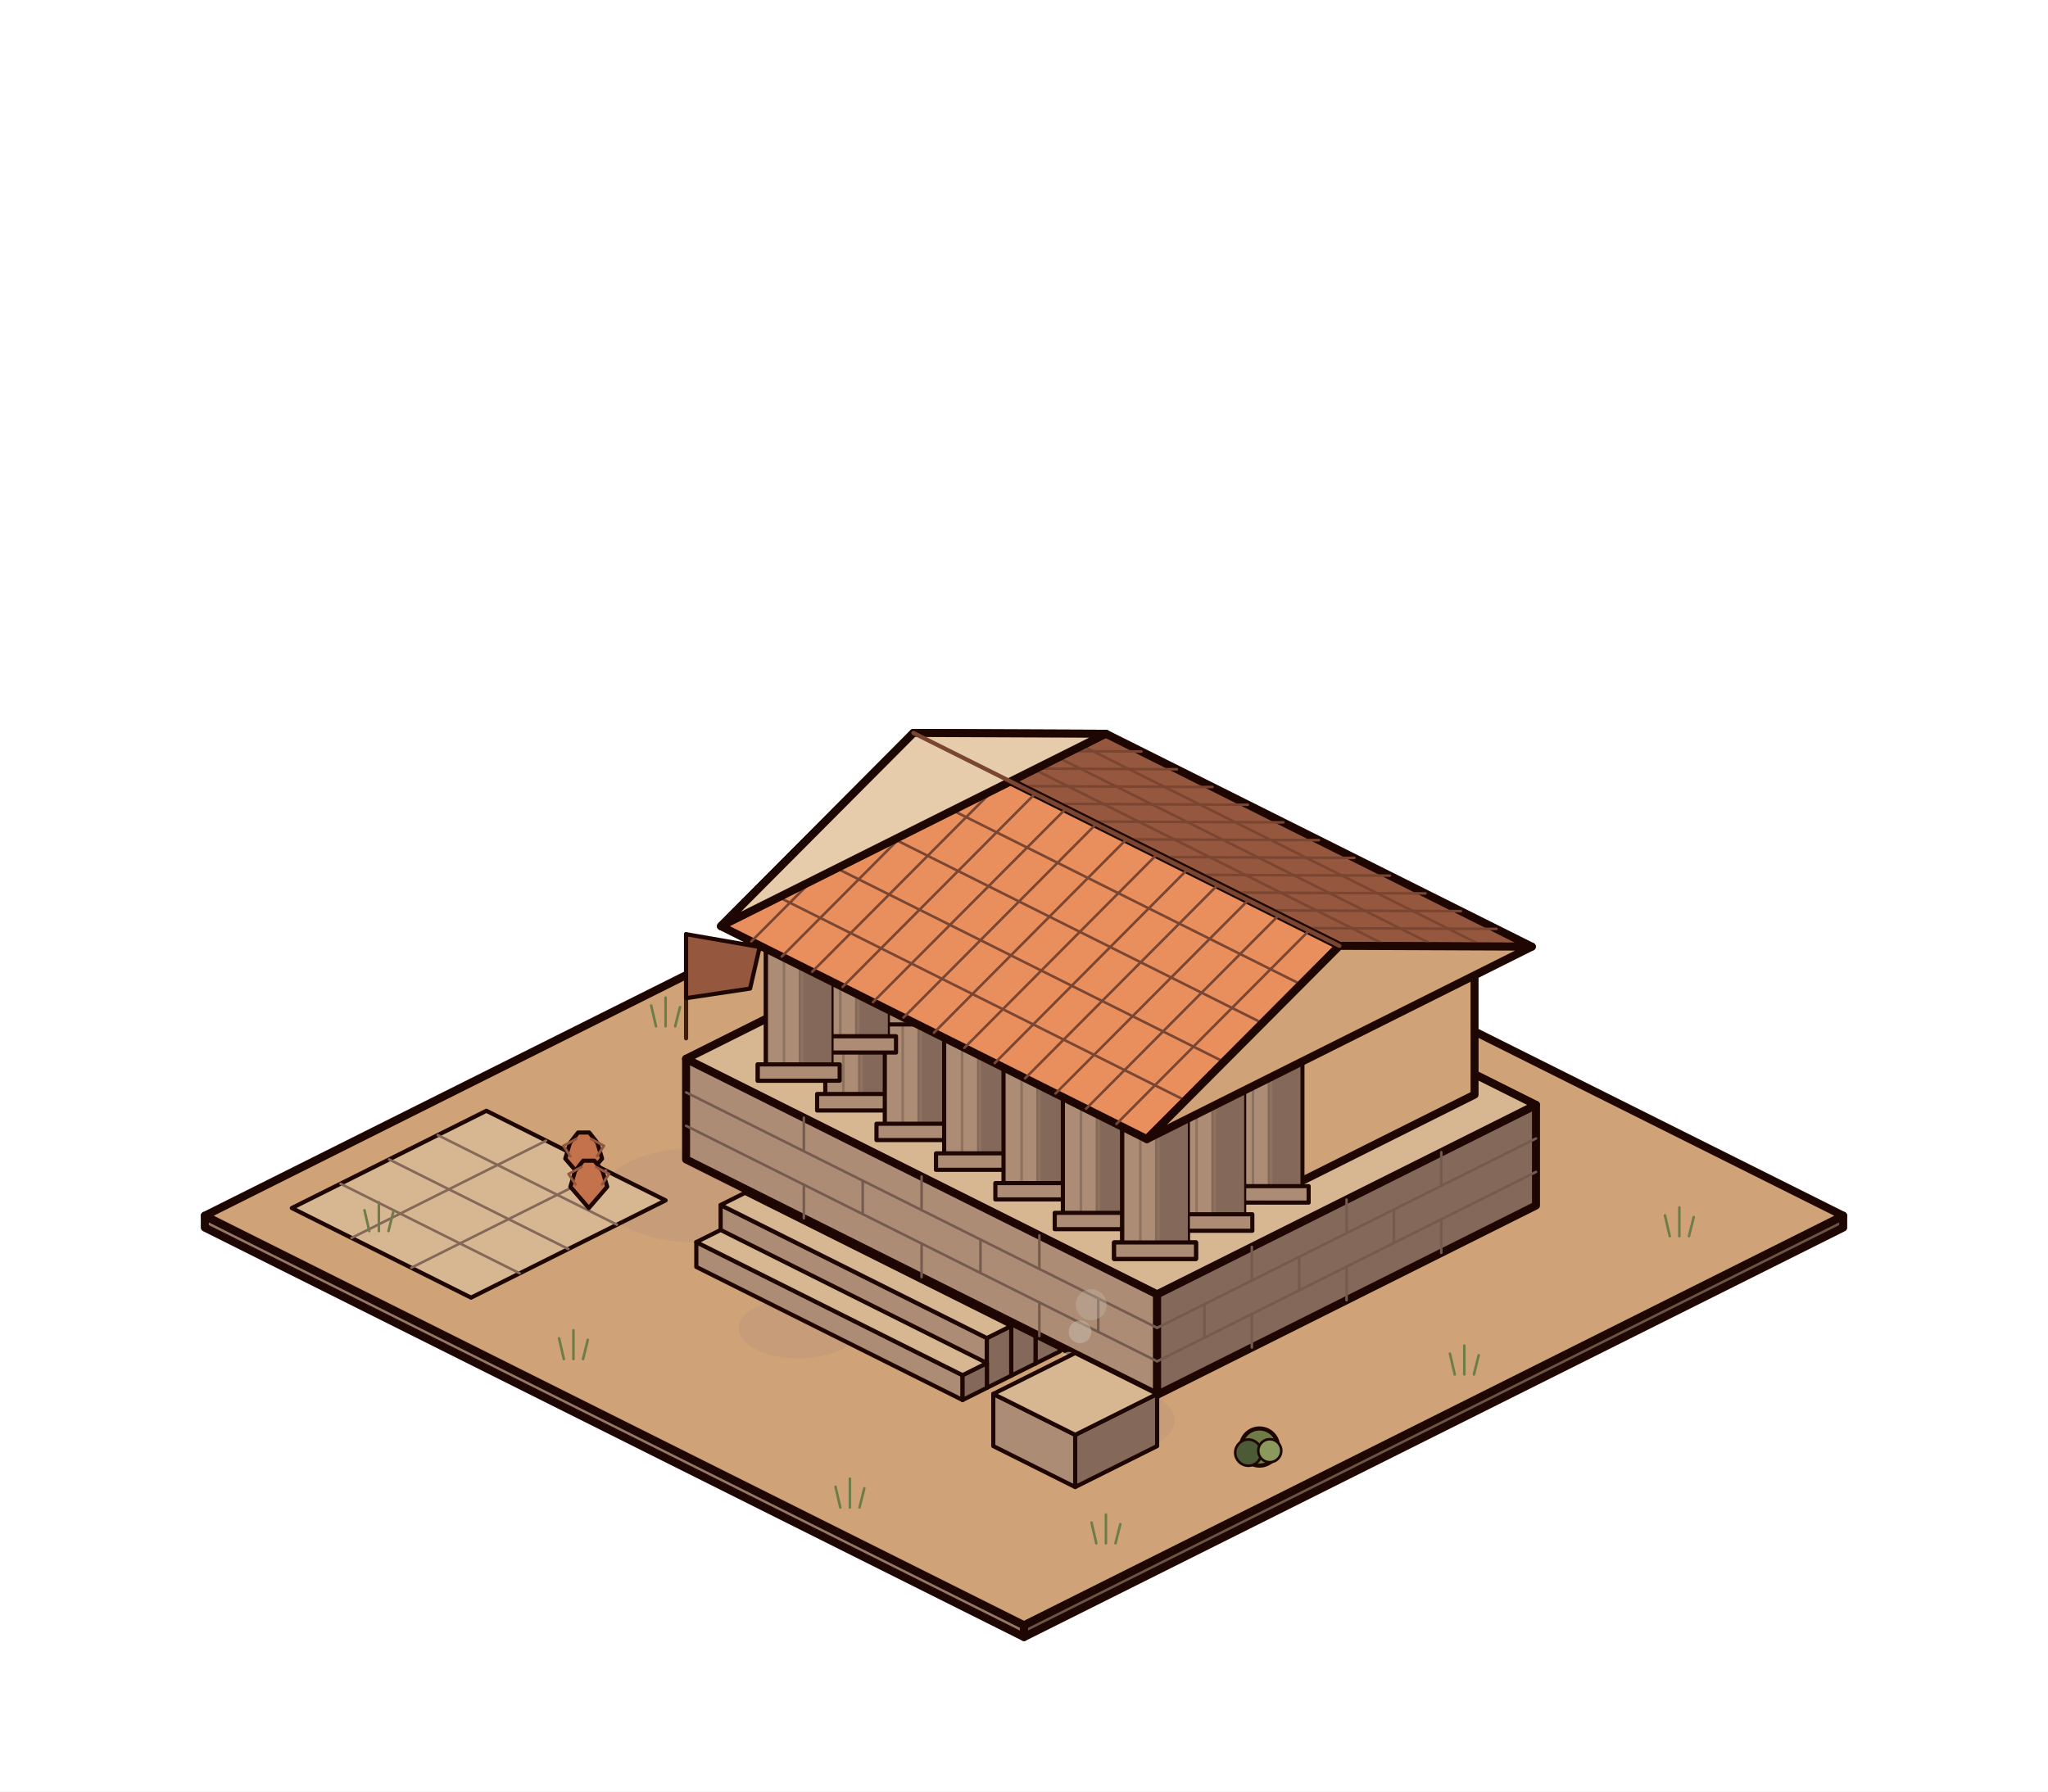
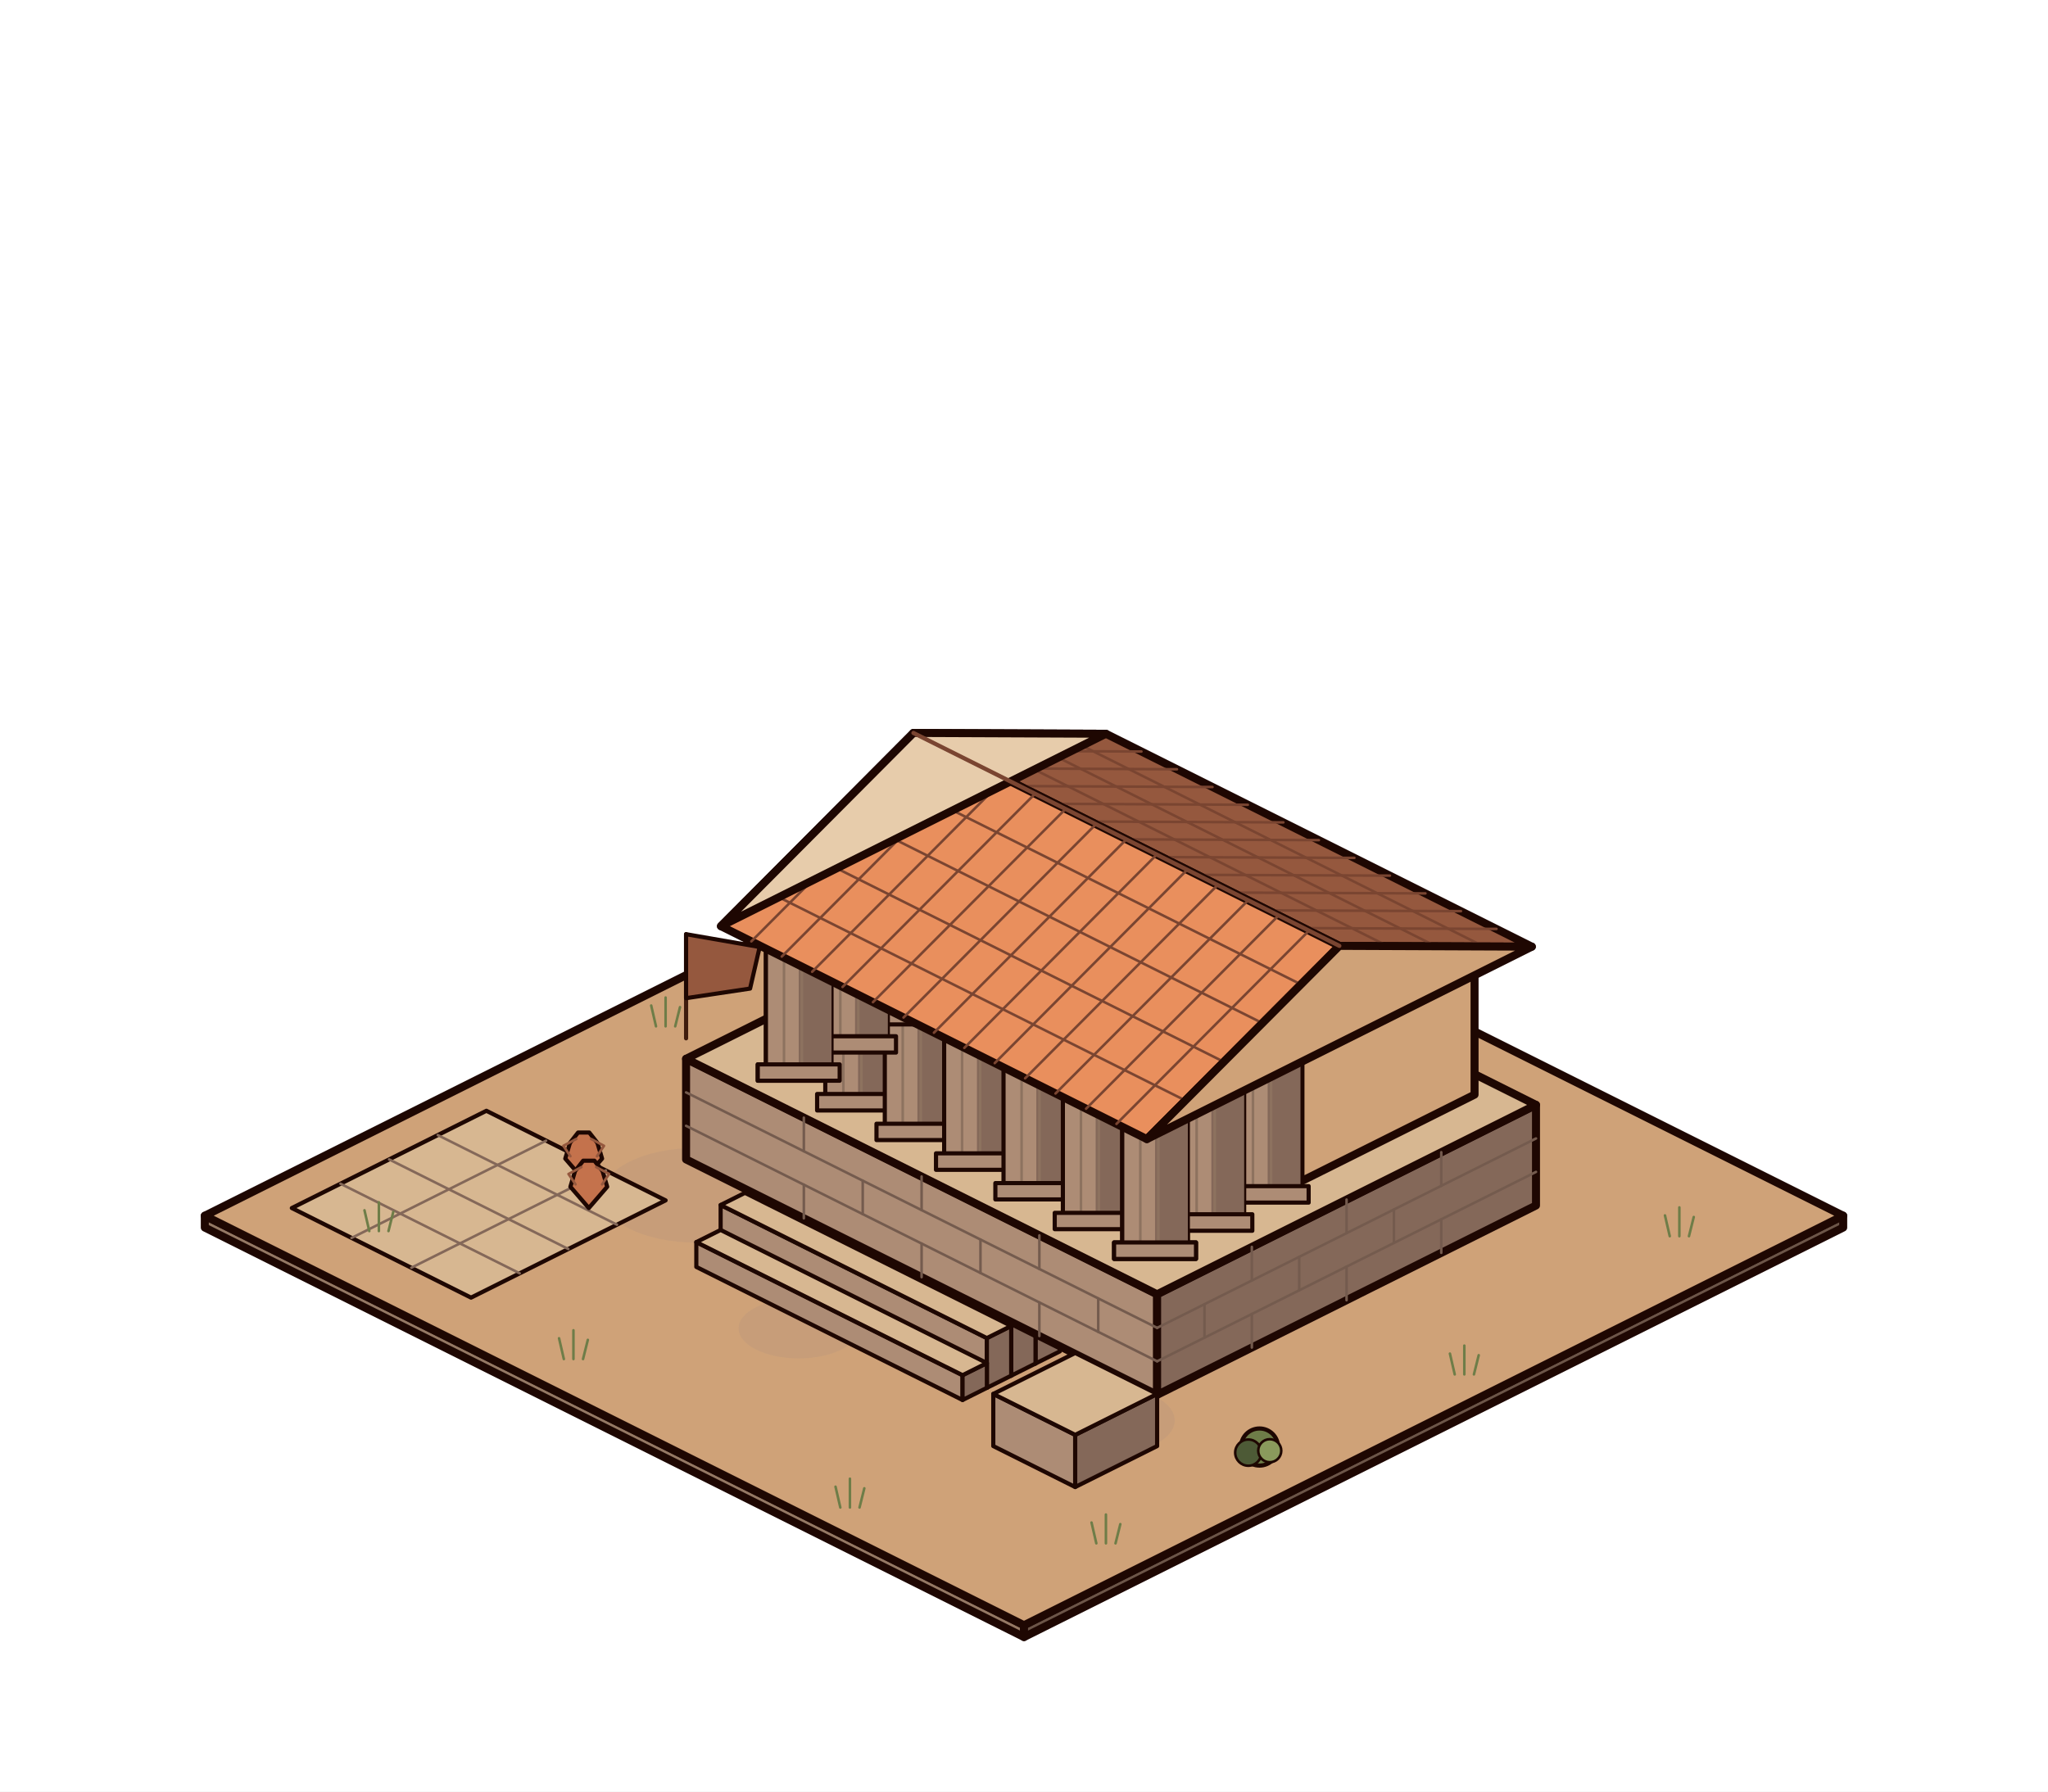
<svg xmlns="http://www.w3.org/2000/svg" viewBox="-640 -760 1280 1120" width="1280" height="1120">
  <rect x="-640" y="-760" width="1280" height="1120" fill="#ffffff" />
  <polygon points="-512.0,0.0 0.0,256.0 0.0,263.4 -512.0,7.4" fill="#947864" stroke="#1e0702" stroke-width="5.0" stroke-linejoin="round" />
  <polygon points="0.0,256.0 512.0,0.0 512.0,7.4 0.0,263.4" fill="#6c5548" stroke="#1e0702" stroke-width="5.0" stroke-linejoin="round" />
  <polygon points="0.0,-256.0 512.0,0.0 0.0,256.0 -512.0,0.0" fill="#cfa278" stroke="#1e0702" stroke-width="5.0" stroke-linejoin="round" />
  <ellipse cx="-204.8" cy="-12.8" rx="59.1" ry="29.6" fill="#b7947c" stroke="none" fill-opacity="0.35" />
  <ellipse cx="204.8" cy="0.0" rx="48.4" ry="24.2" fill="#b7947c" stroke="none" fill-opacity="0.35" />
  <ellipse cx="-140.8" cy="70.4" rx="37.6" ry="18.8" fill="#b7947c" stroke="none" fill-opacity="0.35" />
  <ellipse cx="51.2" cy="128.0" rx="43.0" ry="21.5" fill="#b7947c" stroke="none" fill-opacity="0.35" />
  <polygon points="-336.0,-65.6 -224.0,-9.6 -345.6,51.2 -457.6,-4.8" fill="#d7b791" stroke="#1e0702" stroke-width="2.6" stroke-linejoin="round" />
  <line x1="-298.7" y1="-46.9" x2="-420.3" y2="13.9" stroke="#846859" stroke-width="1.6" stroke-linecap="round" />
  <line x1="-261.3" y1="-28.3" x2="-382.9" y2="32.5" stroke="#846859" stroke-width="1.6" stroke-linecap="round" />
  <line x1="-366.4" y1="-50.4" x2="-254.4" y2="5.6" stroke="#846859" stroke-width="1.6" stroke-linecap="round" />
  <line x1="-396.8" y1="-35.2" x2="-284.8" y2="20.8" stroke="#846859" stroke-width="1.6" stroke-linecap="round" />
  <line x1="-427.2" y1="-20.0" x2="-315.2" y2="36.0" stroke="#846859" stroke-width="1.6" stroke-linecap="round" />
  <line x1="-50.8" y1="-201.6" x2="-53.8" y2="-214.6" stroke="#6e7d48" stroke-width="1.6" stroke-linecap="round" />
  <line x1="-44.8" y1="-201.6" x2="-44.8" y2="-219.6" stroke="#6e7d48" stroke-width="1.6" stroke-linecap="round" />
  <line x1="-38.8" y1="-201.6" x2="-35.8" y2="-213.6" stroke="#6e7d48" stroke-width="1.6" stroke-linecap="round" />
  <circle cx="-115.2" cy="-160.3" r="13.3" fill="#6e7d48" stroke="#1e0702" stroke-width="2.6" />
  <circle cx="-123.2" cy="-156.3" r="9.3" fill="#4d5a36" stroke="#1e0702" stroke-width="1.6" />
  <circle cx="-107.9" cy="-157.6" r="8.3" fill="#8a9a5c" stroke="#1e0702" stroke-width="1.6" />
  <line x1="-230.0" y1="-118.4" x2="-233.0" y2="-131.4" stroke="#6e7d48" stroke-width="1.6" stroke-linecap="round" />
  <line x1="-224.0" y1="-118.4" x2="-224.0" y2="-136.4" stroke="#6e7d48" stroke-width="1.6" stroke-linecap="round" />
  <line x1="-218.0" y1="-118.4" x2="-215.0" y2="-130.4" stroke="#6e7d48" stroke-width="1.6" stroke-linecap="round" />
  <line x1="-211.2" y1="-110.9" x2="-211.2" y2="-176.0" stroke="#3f1c0d" stroke-width="2.6" stroke-linecap="round" />
  <polygon points="-211.2,-176.0 -165.2,-168.0 -171.2,-142.0 -211.2,-136.0" fill="#95583e" stroke="#1e0702" stroke-width="2.6" stroke-linejoin="round" />
  <polygon points="-275.2,-22.4 -286.7,-35.7 -283.8,-45.5 -278.7,-52.0 -271.7,-52.0 -266.6,-45.5 -263.7,-35.7" fill="#c4724c" stroke="#1e0702" stroke-width="2.6" stroke-linejoin="round" />
  <polyline points="-279.8,-48.0 -287.9,-43.7 -283.5,-37.2" fill="none" stroke="#95583e" stroke-width="1.6" stroke-linejoin="round" stroke-linecap="round" />
  <polyline points="-270.6,-48.0 -262.5,-43.7 -266.9,-37.2" fill="none" stroke="#95583e" stroke-width="1.6" stroke-linejoin="round" stroke-linecap="round" />
  <polygon points="-272.0,-4.8 -283.5,-18.1 -280.6,-27.9 -275.5,-34.4 -268.5,-34.4 -263.4,-27.9 -260.5,-18.1" fill="#c4724c" stroke="#1e0702" stroke-width="2.6" stroke-linejoin="round" />
  <polyline points="-276.6,-30.4 -284.7,-26.1 -280.3,-19.6" fill="none" stroke="#95583e" stroke-width="1.6" stroke-linejoin="round" stroke-linecap="round" />
  <polyline points="-267.4,-30.4 -259.3,-26.1 -263.7,-19.6" fill="none" stroke="#95583e" stroke-width="1.6" stroke-linejoin="round" stroke-linecap="round" />
  <line x1="-409.2" y1="9.6" x2="-412.2" y2="-3.4" stroke="#6e7d48" stroke-width="1.6" stroke-linecap="round" />
  <line x1="-403.2" y1="9.6" x2="-403.2" y2="-8.4" stroke="#6e7d48" stroke-width="1.6" stroke-linecap="round" />
  <line x1="-397.2" y1="9.6" x2="-394.2" y2="-2.4" stroke="#6e7d48" stroke-width="1.6" stroke-linecap="round" />
  <line x1="403.6" y1="12.8" x2="400.6" y2="-0.2" stroke="#6e7d48" stroke-width="1.6" stroke-linecap="round" />
  <line x1="409.6" y1="12.8" x2="409.6" y2="-5.2" stroke="#6e7d48" stroke-width="1.6" stroke-linecap="round" />
  <line x1="415.6" y1="12.8" x2="418.6" y2="0.8" stroke="#6e7d48" stroke-width="1.6" stroke-linecap="round" />
  <line x1="-287.6" y1="89.6" x2="-290.6" y2="76.6" stroke="#6e7d48" stroke-width="1.6" stroke-linecap="round" />
  <line x1="-281.6" y1="89.6" x2="-281.6" y2="71.6" stroke="#6e7d48" stroke-width="1.6" stroke-linecap="round" />
  <line x1="-275.6" y1="89.6" x2="-272.6" y2="77.6" stroke="#6e7d48" stroke-width="1.6" stroke-linecap="round" />
  <polygon points="-159.2,9.2 7.2,92.4 7.2,30.2 -159.2,-53.0" fill="#ad8c75" stroke="#1e0702" stroke-width="2.6" stroke-linejoin="round" />
  <polygon points="7.2,92.4 22.4,84.8 22.4,22.6 7.2,30.2" fill="#846859" stroke="#1e0702" stroke-width="2.6" stroke-linejoin="round" />
  <polygon points="-144.0,-60.6 22.4,22.6 7.2,30.2 -159.2,-53.0" fill="#d7b791" stroke="#1e0702" stroke-width="2.6" stroke-linejoin="round" />
  <polygon points="-174.4,16.8 -8.0,100.0 -8.0,53.4 -174.4,-29.8" fill="#ad8c75" stroke="#1e0702" stroke-width="2.6" stroke-linejoin="round" />
  <polygon points="-8.0,100.0 7.2,92.4 7.2,45.8 -8.0,53.4" fill="#846859" stroke="#1e0702" stroke-width="2.6" stroke-linejoin="round" />
  <polygon points="-159.2,-37.4 7.2,45.8 -8.0,53.4 -174.4,-29.8" fill="#d7b791" stroke="#1e0702" stroke-width="2.6" stroke-linejoin="round" />
  <line x1="269.2" y1="99.2" x2="266.2" y2="86.2" stroke="#6e7d48" stroke-width="1.6" stroke-linecap="round" />
  <line x1="275.2" y1="99.2" x2="275.2" y2="81.2" stroke="#6e7d48" stroke-width="1.6" stroke-linecap="round" />
  <line x1="281.2" y1="99.2" x2="284.2" y2="87.2" stroke="#6e7d48" stroke-width="1.6" stroke-linecap="round" />
  <polygon points="-189.6,24.4 -23.2,107.6 -23.2,76.5 -189.6,-6.7" fill="#ad8c75" stroke="#1e0702" stroke-width="2.6" stroke-linejoin="round" />
  <polygon points="-23.2,107.6 -8.0,100.0 -8.0,68.9 -23.2,76.5" fill="#846859" stroke="#1e0702" stroke-width="2.6" stroke-linejoin="round" />
  <polygon points="-174.4,-14.3 -8.0,68.9 -23.2,76.5 -189.6,-6.7" fill="#d7b791" stroke="#1e0702" stroke-width="2.6" stroke-linejoin="round" />
  <polygon points="-211.2,-35.2 83.2,112.0 83.2,49.1 -211.2,-98.1" fill="#ad8c75" stroke="#1e0702" stroke-width="5.0" stroke-linejoin="round" />
  <polygon points="83.2,112.0 320.0,-6.4 320.0,-69.3 83.2,49.1" fill="#846859" stroke="#1e0702" stroke-width="5.0" stroke-linejoin="round" />
  <polygon points="25.6,-216.5 320.0,-69.3 83.2,49.1 -211.2,-98.1" fill="#d7b791" stroke="#1e0702" stroke-width="5.0" stroke-linejoin="round" />
  <line x1="-137.6" y1="1.6" x2="-137.6" y2="-19.4" stroke="#745b4e" stroke-width="1.6" stroke-linecap="round" />
  <line x1="260.8" y1="23.2" x2="260.8" y2="2.2" stroke="#745b4e" stroke-width="1.6" stroke-linecap="round" />
  <line x1="-64.0" y1="38.4" x2="-64.0" y2="17.4" stroke="#745b4e" stroke-width="1.6" stroke-linecap="round" />
  <line x1="201.6" y1="52.8" x2="201.6" y2="31.8" stroke="#745b4e" stroke-width="1.6" stroke-linecap="round" />
  <line x1="9.6" y1="75.2" x2="9.6" y2="54.2" stroke="#745b4e" stroke-width="1.6" stroke-linecap="round" />
  <line x1="142.4" y1="82.4" x2="142.4" y2="61.4" stroke="#745b4e" stroke-width="1.6" stroke-linecap="round" />
  <line x1="-211.2" y1="-56.2" x2="83.2" y2="91.0" stroke="#745b4e" stroke-width="1.6" stroke-linecap="round" />
  <line x1="83.2" y1="91.0" x2="320.0" y2="-27.4" stroke="#745b4e" stroke-width="1.6" stroke-linecap="round" />
  <line x1="-100.8" y1="-1.0" x2="-100.8" y2="-21.9" stroke="#745b4e" stroke-width="1.6" stroke-linecap="round" />
  <line x1="231.2" y1="17.0" x2="231.2" y2="-3.9" stroke="#745b4e" stroke-width="1.6" stroke-linecap="round" />
  <line x1="-27.2" y1="35.8" x2="-27.2" y2="14.9" stroke="#745b4e" stroke-width="1.6" stroke-linecap="round" />
  <line x1="172.0" y1="46.6" x2="172.0" y2="25.7" stroke="#745b4e" stroke-width="1.6" stroke-linecap="round" />
  <line x1="46.4" y1="72.6" x2="46.4" y2="51.7" stroke="#745b4e" stroke-width="1.6" stroke-linecap="round" />
  <line x1="112.8" y1="76.2" x2="112.8" y2="55.3" stroke="#745b4e" stroke-width="1.6" stroke-linecap="round" />
  <line x1="-211.2" y1="-77.1" x2="83.2" y2="70.1" stroke="#745b4e" stroke-width="1.6" stroke-linecap="round" />
  <line x1="83.2" y1="70.1" x2="320.0" y2="-48.3" stroke="#745b4e" stroke-width="1.6" stroke-linecap="round" />
  <line x1="-137.6" y1="-40.3" x2="-137.6" y2="-61.3" stroke="#745b4e" stroke-width="1.6" stroke-linecap="round" />
  <line x1="260.8" y1="-18.7" x2="260.8" y2="-39.7" stroke="#745b4e" stroke-width="1.6" stroke-linecap="round" />
  <line x1="-64.0" y1="-3.5" x2="-64.0" y2="-24.5" stroke="#745b4e" stroke-width="1.6" stroke-linecap="round" />
  <line x1="201.6" y1="10.9" x2="201.6" y2="-10.1" stroke="#745b4e" stroke-width="1.6" stroke-linecap="round" />
  <line x1="9.6" y1="33.3" x2="9.6" y2="12.3" stroke="#745b4e" stroke-width="1.6" stroke-linecap="round" />
  <line x1="142.4" y1="40.5" x2="142.4" y2="19.5" stroke="#745b4e" stroke-width="1.6" stroke-linecap="round" />
  <polygon points="-57.6,-136.5 172.8,-21.3 172.8,-113.8 -57.6,-229.0" fill="#e7ccab" stroke="#1e0702" stroke-width="5.0" stroke-linejoin="round" />
  <polygon points="172.8,-21.3 281.6,-75.7 281.6,-168.2 172.8,-113.8" fill="#cfa278" stroke="#1e0702" stroke-width="5.0" stroke-linejoin="round" />
  <polygon points="51.2,-283.4 281.6,-168.2 172.8,-113.8 -57.6,-229.0" fill="#fadfba" stroke="#1e0702" stroke-width="5.0" stroke-linejoin="round" />
  <polygon points="-161.3,-88.5 -120.3,-88.5 -120.3,-181.0 -161.3,-181.0" fill="#ad8c75" stroke="#1e0702" stroke-width="2.6" stroke-linejoin="round" />
  <polygon points="-140.8,-88.5 -120.3,-88.5 -120.3,-181.0 -140.8,-181.0" fill="#846859" stroke="none" />
  <line x1="-150.0" y1="-92.5" x2="-150.0" y2="-175.0" stroke="#8d725f" stroke-width="1.6" stroke-linecap="round" />
  <line x1="-138.8" y1="-92.5" x2="-138.8" y2="-175.0" stroke="#8d725f" stroke-width="1.6" stroke-linecap="round" />
  <ellipse cx="-140.8" cy="-181.0" rx="21.5" ry="8.6" fill="#d7b791" stroke="#1e0702" stroke-width="2.6" />
  <polygon points="-167.4,-185.1 -114.2,-185.1 -114.2,-196.4 -167.4,-196.4" fill="#d7b791" stroke="#1e0702" stroke-width="2.6" stroke-linejoin="round" />
  <polygon points="-166.4,-84.4 -115.2,-84.4 -115.2,-94.6 -166.4,-94.6" fill="#ad8c75" stroke="#1e0702" stroke-width="2.6" stroke-linejoin="round" />
  <polygon points="-124.2,-69.9 -83.2,-69.9 -83.2,-162.4 -124.2,-162.4" fill="#ad8c75" stroke="#1e0702" stroke-width="2.6" stroke-linejoin="round" />
  <polygon points="-103.7,-69.9 -83.2,-69.9 -83.2,-162.4 -103.7,-162.4" fill="#846859" stroke="none" />
  <line x1="-112.9" y1="-73.9" x2="-112.9" y2="-156.4" stroke="#8d725f" stroke-width="1.6" stroke-linecap="round" />
  <line x1="-101.6" y1="-73.9" x2="-101.6" y2="-156.4" stroke="#8d725f" stroke-width="1.6" stroke-linecap="round" />
  <ellipse cx="-103.7" cy="-162.4" rx="21.5" ry="8.6" fill="#d7b791" stroke="#1e0702" stroke-width="2.6" />
  <polygon points="-130.3,-166.5 -77.1,-166.5 -77.1,-177.8 -130.3,-177.8" fill="#d7b791" stroke="#1e0702" stroke-width="2.6" stroke-linejoin="round" />
  <polygon points="-129.3,-65.8 -78.1,-65.8 -78.1,-76.1 -129.3,-76.1" fill="#ad8c75" stroke="#1e0702" stroke-width="2.6" stroke-linejoin="round" />
  <polygon points="-87.0,-51.4 -46.1,-51.4 -46.1,-143.9 -87.0,-143.9" fill="#ad8c75" stroke="#1e0702" stroke-width="2.6" stroke-linejoin="round" />
  <polygon points="-66.6,-51.4 -46.1,-51.4 -46.1,-143.9 -66.6,-143.9" fill="#846859" stroke="none" />
  <line x1="-75.8" y1="-55.4" x2="-75.8" y2="-137.9" stroke="#8d725f" stroke-width="1.6" stroke-linecap="round" />
  <line x1="-64.5" y1="-55.4" x2="-64.5" y2="-137.9" stroke="#8d725f" stroke-width="1.6" stroke-linecap="round" />
  <ellipse cx="-66.6" cy="-143.9" rx="21.5" ry="8.6" fill="#d7b791" stroke="#1e0702" stroke-width="2.6" />
  <polygon points="-93.2,-148.0 -39.9,-148.0 -39.9,-159.2 -93.2,-159.2" fill="#d7b791" stroke="#1e0702" stroke-width="2.6" stroke-linejoin="round" />
  <polygon points="-92.2,-47.3 -41.0,-47.3 -41.0,-57.5 -92.2,-57.5" fill="#ad8c75" stroke="#1e0702" stroke-width="2.6" stroke-linejoin="round" />
  <polygon points="-49.9,-32.8 -9.0,-32.8 -9.0,-125.3 -49.9,-125.3" fill="#ad8c75" stroke="#1e0702" stroke-width="2.6" stroke-linejoin="round" />
  <polygon points="-29.4,-32.8 -9.0,-32.8 -9.0,-125.3 -29.4,-125.3" fill="#846859" stroke="none" />
  <line x1="-38.7" y1="-36.8" x2="-38.7" y2="-119.3" stroke="#8d725f" stroke-width="1.6" stroke-linecap="round" />
  <line x1="-27.4" y1="-36.8" x2="-27.4" y2="-119.3" stroke="#8d725f" stroke-width="1.6" stroke-linecap="round" />
  <ellipse cx="-29.4" cy="-125.3" rx="21.5" ry="8.6" fill="#d7b791" stroke="#1e0702" stroke-width="2.6" />
  <polygon points="-56.1,-129.4 -2.8,-129.4 -2.8,-140.7 -56.1,-140.7" fill="#d7b791" stroke="#1e0702" stroke-width="2.6" stroke-linejoin="round" />
  <polygon points="-55.0,-28.7 -3.8,-28.7 -3.8,-39.0 -55.0,-39.0" fill="#ad8c75" stroke="#1e0702" stroke-width="2.6" stroke-linejoin="round" />
  <polygon points="-12.8,-14.3 28.2,-14.3 28.2,-106.8 -12.8,-106.8" fill="#ad8c75" stroke="#1e0702" stroke-width="2.6" stroke-linejoin="round" />
  <polygon points="7.7,-14.3 28.2,-14.3 28.2,-106.8 7.7,-106.8" fill="#846859" stroke="none" />
  <line x1="-1.5" y1="-18.3" x2="-1.5" y2="-100.8" stroke="#8d725f" stroke-width="1.6" stroke-linecap="round" />
  <line x1="9.7" y1="-18.3" x2="9.7" y2="-100.8" stroke="#8d725f" stroke-width="1.6" stroke-linecap="round" />
  <ellipse cx="7.7" cy="-106.8" rx="21.5" ry="8.6" fill="#d7b791" stroke="#1e0702" stroke-width="2.6" />
  <polygon points="-18.9,-110.9 34.3,-110.9 34.3,-122.1 -18.9,-122.1" fill="#d7b791" stroke="#1e0702" stroke-width="2.6" stroke-linejoin="round" />
  <polygon points="-17.9,-10.2 33.3,-10.2 33.3,-20.4 -17.9,-20.4" fill="#ad8c75" stroke="#1e0702" stroke-width="2.6" stroke-linejoin="round" />
  <polygon points="24.3,4.3 65.3,4.3 65.3,-88.2 24.3,-88.2" fill="#ad8c75" stroke="#1e0702" stroke-width="2.6" stroke-linejoin="round" />
  <polygon points="44.8,4.3 65.3,4.3 65.3,-88.2 44.8,-88.2" fill="#846859" stroke="none" />
  <line x1="35.6" y1="0.3" x2="35.6" y2="-82.2" stroke="#8d725f" stroke-width="1.6" stroke-linecap="round" />
  <line x1="46.8" y1="0.3" x2="46.8" y2="-82.2" stroke="#8d725f" stroke-width="1.6" stroke-linecap="round" />
  <ellipse cx="44.8" cy="-88.2" rx="21.5" ry="8.6" fill="#d7b791" stroke="#1e0702" stroke-width="2.6" />
  <polygon points="18.2,-92.3 71.4,-92.3 71.4,-103.6 18.2,-103.6" fill="#d7b791" stroke="#1e0702" stroke-width="2.6" stroke-linejoin="round" />
  <polygon points="19.2,8.4 70.4,8.4 70.4,-1.8 19.2,-1.8" fill="#ad8c75" stroke="#1e0702" stroke-width="2.6" stroke-linejoin="round" />
  <polygon points="61.4,22.9 102.4,22.9 102.4,-69.6 61.4,-69.6" fill="#ad8c75" stroke="#1e0702" stroke-width="2.6" stroke-linejoin="round" />
  <polygon points="81.9,22.9 102.4,22.9 102.4,-69.6 81.9,-69.6" fill="#846859" stroke="none" />
  <line x1="72.7" y1="18.9" x2="72.7" y2="-63.6" stroke="#8d725f" stroke-width="1.6" stroke-linecap="round" />
  <line x1="84.0" y1="18.9" x2="84.0" y2="-63.6" stroke="#8d725f" stroke-width="1.6" stroke-linecap="round" />
  <ellipse cx="81.9" cy="-69.6" rx="21.5" ry="8.6" fill="#d7b791" stroke="#1e0702" stroke-width="2.6" />
  <polygon points="55.3,-73.7 108.5,-73.7 108.5,-85.0 55.3,-85.0" fill="#d7b791" stroke="#1e0702" stroke-width="2.6" stroke-linejoin="round" />
  <polygon points="56.3,27.0 107.5,27.0 107.5,16.7 56.3,16.7" fill="#ad8c75" stroke="#1e0702" stroke-width="2.6" stroke-linejoin="round" />
  <polygon points="-90.9,-123.7 -49.9,-123.7 -49.9,-216.2 -90.9,-216.2" fill="#ad8c75" stroke="#1e0702" stroke-width="2.6" stroke-linejoin="round" />
  <polygon points="-70.4,-123.7 -49.9,-123.7 -49.9,-216.2 -70.4,-216.2" fill="#846859" stroke="none" />
  <line x1="-79.6" y1="-127.7" x2="-79.6" y2="-210.2" stroke="#8d725f" stroke-width="1.6" stroke-linecap="round" />
  <line x1="-68.4" y1="-127.7" x2="-68.4" y2="-210.2" stroke="#8d725f" stroke-width="1.6" stroke-linecap="round" />
  <ellipse cx="-70.4" cy="-216.2" rx="21.5" ry="8.6" fill="#d7b791" stroke="#1e0702" stroke-width="2.6" />
  <polygon points="-97.0,-220.3 -43.8,-220.3 -43.8,-231.6 -97.0,-231.6" fill="#d7b791" stroke="#1e0702" stroke-width="2.6" stroke-linejoin="round" />
  <polygon points="-96.0,-119.6 -44.8,-119.6 -44.8,-129.8 -96.0,-129.8" fill="#ad8c75" stroke="#1e0702" stroke-width="2.6" stroke-linejoin="round" />
  <polygon points="131.8,-12.3 172.8,-12.3 172.8,-104.8 131.8,-104.8" fill="#ad8c75" stroke="#1e0702" stroke-width="2.6" stroke-linejoin="round" />
  <polygon points="152.3,-12.3 172.8,-12.3 172.8,-104.8 152.3,-104.8" fill="#846859" stroke="none" />
  <line x1="143.1" y1="-16.3" x2="143.1" y2="-98.8" stroke="#8d725f" stroke-width="1.6" stroke-linecap="round" />
  <line x1="154.4" y1="-16.3" x2="154.4" y2="-98.8" stroke="#8d725f" stroke-width="1.6" stroke-linecap="round" />
  <ellipse cx="152.3" cy="-104.8" rx="21.5" ry="8.6" fill="#d7b791" stroke="#1e0702" stroke-width="2.6" />
  <polygon points="125.7,-108.9 178.9,-108.9 178.9,-120.2 125.7,-120.2" fill="#d7b791" stroke="#1e0702" stroke-width="2.6" stroke-linejoin="round" />
  <polygon points="126.7,-8.2 177.9,-8.2 177.9,-18.5 126.7,-18.5" fill="#ad8c75" stroke="#1e0702" stroke-width="2.6" stroke-linejoin="round" />
  <polygon points="-126.1,-106.1 -85.1,-106.1 -85.1,-198.6 -126.1,-198.6" fill="#ad8c75" stroke="#1e0702" stroke-width="2.6" stroke-linejoin="round" />
  <polygon points="-105.6,-106.1 -85.1,-106.1 -85.1,-198.6 -105.6,-198.6" fill="#846859" stroke="none" />
  <line x1="-114.8" y1="-110.1" x2="-114.8" y2="-192.6" stroke="#8d725f" stroke-width="1.6" stroke-linecap="round" />
  <line x1="-103.6" y1="-110.1" x2="-103.6" y2="-192.6" stroke="#8d725f" stroke-width="1.6" stroke-linecap="round" />
  <ellipse cx="-105.6" cy="-198.6" rx="21.5" ry="8.6" fill="#d7b791" stroke="#1e0702" stroke-width="2.6" />
  <polygon points="-132.2,-202.7 -79.0,-202.7 -79.0,-214.0 -132.2,-214.0" fill="#d7b791" stroke="#1e0702" stroke-width="2.6" stroke-linejoin="round" />
  <polygon points="-131.2,-102.0 -80.0,-102.0 -80.0,-112.2 -131.2,-112.2" fill="#ad8c75" stroke="#1e0702" stroke-width="2.6" stroke-linejoin="round" />
  <polygon points="96.6,5.3 137.6,5.3 137.6,-87.2 96.6,-87.2" fill="#ad8c75" stroke="#1e0702" stroke-width="2.6" stroke-linejoin="round" />
  <polygon points="117.1,5.3 137.6,5.3 137.6,-87.2 117.1,-87.2" fill="#846859" stroke="none" />
  <line x1="107.9" y1="1.3" x2="107.9" y2="-81.2" stroke="#8d725f" stroke-width="1.6" stroke-linecap="round" />
  <line x1="119.2" y1="1.3" x2="119.2" y2="-81.2" stroke="#8d725f" stroke-width="1.6" stroke-linecap="round" />
  <ellipse cx="117.1" cy="-87.2" rx="21.5" ry="8.6" fill="#d7b791" stroke="#1e0702" stroke-width="2.6" />
  <polygon points="90.5,-91.3 143.7,-91.3 143.7,-102.6 90.5,-102.6" fill="#d7b791" stroke="#1e0702" stroke-width="2.6" stroke-linejoin="round" />
  <polygon points="91.5,9.4 142.7,9.4 142.7,-0.9 91.5,-0.9" fill="#ad8c75" stroke="#1e0702" stroke-width="2.6" stroke-linejoin="round" />
  <polygon points="-161.3,-88.5 -120.3,-88.5 -120.3,-181.0 -161.3,-181.0" fill="#ad8c75" stroke="#1e0702" stroke-width="2.6" stroke-linejoin="round" />
  <polygon points="-140.8,-88.5 -120.3,-88.5 -120.3,-181.0 -140.8,-181.0" fill="#846859" stroke="none" />
  <line x1="-150.0" y1="-92.5" x2="-150.0" y2="-175.0" stroke="#8d725f" stroke-width="1.6" stroke-linecap="round" />
  <line x1="-138.8" y1="-92.5" x2="-138.8" y2="-175.0" stroke="#8d725f" stroke-width="1.6" stroke-linecap="round" />
  <ellipse cx="-140.8" cy="-181.0" rx="21.5" ry="8.6" fill="#d7b791" stroke="#1e0702" stroke-width="2.6" />
  <polygon points="-167.4,-185.1 -114.2,-185.1 -114.2,-196.4 -167.4,-196.4" fill="#d7b791" stroke="#1e0702" stroke-width="2.6" stroke-linejoin="round" />
  <polygon points="-166.4,-84.4 -115.2,-84.4 -115.2,-94.6 -166.4,-94.6" fill="#ad8c75" stroke="#1e0702" stroke-width="2.6" stroke-linejoin="round" />
  <polygon points="61.4,22.9 102.4,22.9 102.4,-69.6 61.4,-69.6" fill="#ad8c75" stroke="#1e0702" stroke-width="2.6" stroke-linejoin="round" />
  <polygon points="81.9,22.9 102.4,22.9 102.4,-69.6 81.9,-69.6" fill="#846859" stroke="none" />
  <line x1="72.7" y1="18.9" x2="72.7" y2="-63.6" stroke="#8d725f" stroke-width="1.6" stroke-linecap="round" />
  <line x1="84.0" y1="18.9" x2="84.0" y2="-63.6" stroke="#8d725f" stroke-width="1.6" stroke-linecap="round" />
  <ellipse cx="81.9" cy="-69.6" rx="21.5" ry="8.6" fill="#d7b791" stroke="#1e0702" stroke-width="2.6" />
  <polygon points="55.3,-73.7 108.5,-73.7 108.5,-85.0 55.3,-85.0" fill="#d7b791" stroke="#1e0702" stroke-width="2.6" stroke-linejoin="round" />
  <polygon points="56.3,27.0 107.5,27.0 107.5,16.7 56.3,16.7" fill="#ad8c75" stroke="#1e0702" stroke-width="2.6" stroke-linejoin="round" />
  <polygon points="51.2,-301.3 317.4,-168.2 197.1,-168.7 -69.1,-301.8" fill="#95583e" stroke="#1e0702" stroke-width="5.0" stroke-linejoin="round" />
  <line x1="21.1" y1="-301.4" x2="287.4" y2="-168.3" stroke="#7a4531" stroke-width="1.6" stroke-linecap="round" />
  <line x1="-9.0" y1="-301.6" x2="257.3" y2="-168.5" stroke="#7a4531" stroke-width="1.6" stroke-linecap="round" />
  <line x1="-39.0" y1="-301.7" x2="227.2" y2="-168.6" stroke="#7a4531" stroke-width="1.6" stroke-linecap="round" />
  <line x1="73.4" y1="-290.2" x2="-46.9" y2="-290.7" stroke="#7a4531" stroke-width="1.6" stroke-linecap="round" />
  <line x1="95.6" y1="-279.1" x2="-24.7" y2="-279.7" stroke="#7a4531" stroke-width="1.6" stroke-linecap="round" />
  <line x1="117.8" y1="-268.0" x2="-2.6" y2="-268.6" stroke="#7a4531" stroke-width="1.6" stroke-linecap="round" />
  <line x1="139.9" y1="-256.9" x2="19.6" y2="-257.5" stroke="#7a4531" stroke-width="1.6" stroke-linecap="round" />
  <line x1="162.1" y1="-245.9" x2="41.8" y2="-246.4" stroke="#7a4531" stroke-width="1.6" stroke-linecap="round" />
  <line x1="184.3" y1="-234.8" x2="64.0" y2="-235.3" stroke="#7a4531" stroke-width="1.6" stroke-linecap="round" />
  <line x1="206.5" y1="-223.7" x2="86.2" y2="-224.2" stroke="#7a4531" stroke-width="1.6" stroke-linecap="round" />
  <line x1="228.7" y1="-212.6" x2="108.4" y2="-213.1" stroke="#7a4531" stroke-width="1.6" stroke-linecap="round" />
  <line x1="250.9" y1="-201.5" x2="130.6" y2="-202.0" stroke="#7a4531" stroke-width="1.6" stroke-linecap="round" />
  <line x1="273.1" y1="-190.4" x2="152.7" y2="-190.9" stroke="#7a4531" stroke-width="1.6" stroke-linecap="round" />
  <line x1="295.3" y1="-179.3" x2="174.9" y2="-179.8" stroke="#7a4531" stroke-width="1.6" stroke-linecap="round" />
  <polygon points="-189.4,-181.0 76.8,-47.9 197.1,-168.7 -69.1,-301.8" fill="#e98f5d" stroke="#1e0702" stroke-width="5.0" stroke-linejoin="round" />
  <line x1="-165.4" y1="-205.2" x2="100.9" y2="-72.0" stroke="#7a4531" stroke-width="1.6" stroke-linecap="round" />
  <line x1="-141.3" y1="-229.3" x2="124.9" y2="-96.2" stroke="#7a4531" stroke-width="1.6" stroke-linecap="round" />
  <line x1="-117.2" y1="-253.5" x2="149.0" y2="-120.4" stroke="#7a4531" stroke-width="1.6" stroke-linecap="round" />
  <line x1="-93.2" y1="-277.7" x2="173.1" y2="-144.6" stroke="#7a4531" stroke-width="1.6" stroke-linecap="round" />
  <line x1="-170.4" y1="-171.5" x2="-50.1" y2="-292.3" stroke="#7a4531" stroke-width="1.6" stroke-linecap="round" />
  <line x1="-151.4" y1="-162.0" x2="-31.1" y2="-282.8" stroke="#7a4531" stroke-width="1.6" stroke-linecap="round" />
  <line x1="-132.4" y1="-152.5" x2="-12.1" y2="-273.3" stroke="#7a4531" stroke-width="1.6" stroke-linecap="round" />
  <line x1="-113.4" y1="-143.0" x2="6.9" y2="-263.8" stroke="#7a4531" stroke-width="1.6" stroke-linecap="round" />
  <line x1="-94.4" y1="-133.5" x2="26.0" y2="-254.3" stroke="#7a4531" stroke-width="1.6" stroke-linecap="round" />
  <line x1="-75.3" y1="-123.9" x2="45.0" y2="-244.8" stroke="#7a4531" stroke-width="1.6" stroke-linecap="round" />
  <line x1="-56.3" y1="-114.4" x2="64.0" y2="-235.3" stroke="#7a4531" stroke-width="1.6" stroke-linecap="round" />
  <line x1="-37.3" y1="-104.9" x2="83.0" y2="-225.8" stroke="#7a4531" stroke-width="1.6" stroke-linecap="round" />
  <line x1="-18.3" y1="-95.4" x2="102.0" y2="-216.3" stroke="#7a4531" stroke-width="1.6" stroke-linecap="round" />
  <line x1="0.7" y1="-85.9" x2="121.1" y2="-206.8" stroke="#7a4531" stroke-width="1.6" stroke-linecap="round" />
  <line x1="19.7" y1="-76.4" x2="140.1" y2="-197.2" stroke="#7a4531" stroke-width="1.6" stroke-linecap="round" />
  <line x1="38.8" y1="-66.9" x2="159.1" y2="-187.7" stroke="#7a4531" stroke-width="1.6" stroke-linecap="round" />
  <line x1="57.8" y1="-57.4" x2="178.1" y2="-178.2" stroke="#7a4531" stroke-width="1.6" stroke-linecap="round" />
  <polygon points="51.2,-301.3 -189.4,-181.0 -69.1,-301.8" fill="#e7ccab" stroke="#1e0702" stroke-width="5.0" stroke-linejoin="round" />
  <polygon points="317.4,-168.2 76.8,-47.9 197.1,-168.7" fill="#cfa278" stroke="#1e0702" stroke-width="5.0" stroke-linejoin="round" />
  <line x1="-69.1" y1="-301.8" x2="197.1" y2="-168.7" stroke="#7a4531" stroke-width="2.6" stroke-linecap="round" />
  <polygon points="-204.8,32.0 -38.4,115.2 -38.4,99.7 -204.8,16.5" fill="#ad8c75" stroke="#1e0702" stroke-width="2.6" stroke-linejoin="round" />
  <polygon points="-38.4,115.2 -23.2,107.6 -23.2,92.1 -38.4,99.7" fill="#846859" stroke="#1e0702" stroke-width="2.6" stroke-linejoin="round" />
  <polygon points="-189.6,8.9 -23.2,92.1 -38.4,99.7 -204.8,16.5" fill="#d7b791" stroke="#1e0702" stroke-width="2.6" stroke-linejoin="round" />
-   <circle cx="28.0" cy="89.6" r="4.5" fill="#c9c0b2" stroke="none" fill-opacity="0.62" />
-   <circle cx="35.0" cy="72.6" r="7.1" fill="#c9c0b2" stroke="none" fill-opacity="0.48" />
-   <circle cx="42.0" cy="55.6" r="9.7" fill="#c9c0b2" stroke="none" fill-opacity="0.34" />
  <circle cx="147.2" cy="144.6" r="11.6" fill="#6e7d48" stroke="#1e0702" stroke-width="2.6" />
  <circle cx="140.2" cy="148.1" r="8.2" fill="#4d5a36" stroke="#1e0702" stroke-width="1.6" />
  <circle cx="153.6" cy="146.9" r="7.2" fill="#8a9a5c" stroke="#1e0702" stroke-width="1.6" />
  <polygon points="-19.2,144.0 32.0,169.6 32.0,137.0 -19.2,111.4" fill="#ad8c75" stroke="#1e0702" stroke-width="2.6" stroke-linejoin="round" />
  <polygon points="32.0,169.6 83.2,144.0 83.2,111.4 32.0,137.0" fill="#846859" stroke="#1e0702" stroke-width="2.6" stroke-linejoin="round" />
  <polygon points="32.0,85.8 83.2,111.4 32.0,137.0 -19.2,111.4" fill="#d7b791" stroke="#1e0702" stroke-width="2.6" stroke-linejoin="round" />
  <line x1="-114.8" y1="182.4" x2="-117.8" y2="169.4" stroke="#6e7d48" stroke-width="1.6" stroke-linecap="round" />
  <line x1="-108.8" y1="182.4" x2="-108.8" y2="164.4" stroke="#6e7d48" stroke-width="1.6" stroke-linecap="round" />
  <line x1="-102.8" y1="182.4" x2="-99.8" y2="170.4" stroke="#6e7d48" stroke-width="1.6" stroke-linecap="round" />
  <line x1="45.2" y1="204.8" x2="42.2" y2="191.8" stroke="#6e7d48" stroke-width="1.6" stroke-linecap="round" />
  <line x1="51.2" y1="204.8" x2="51.2" y2="186.8" stroke="#6e7d48" stroke-width="1.6" stroke-linecap="round" />
  <line x1="57.2" y1="204.8" x2="60.2" y2="192.8" stroke="#6e7d48" stroke-width="1.6" stroke-linecap="round" />
</svg>
